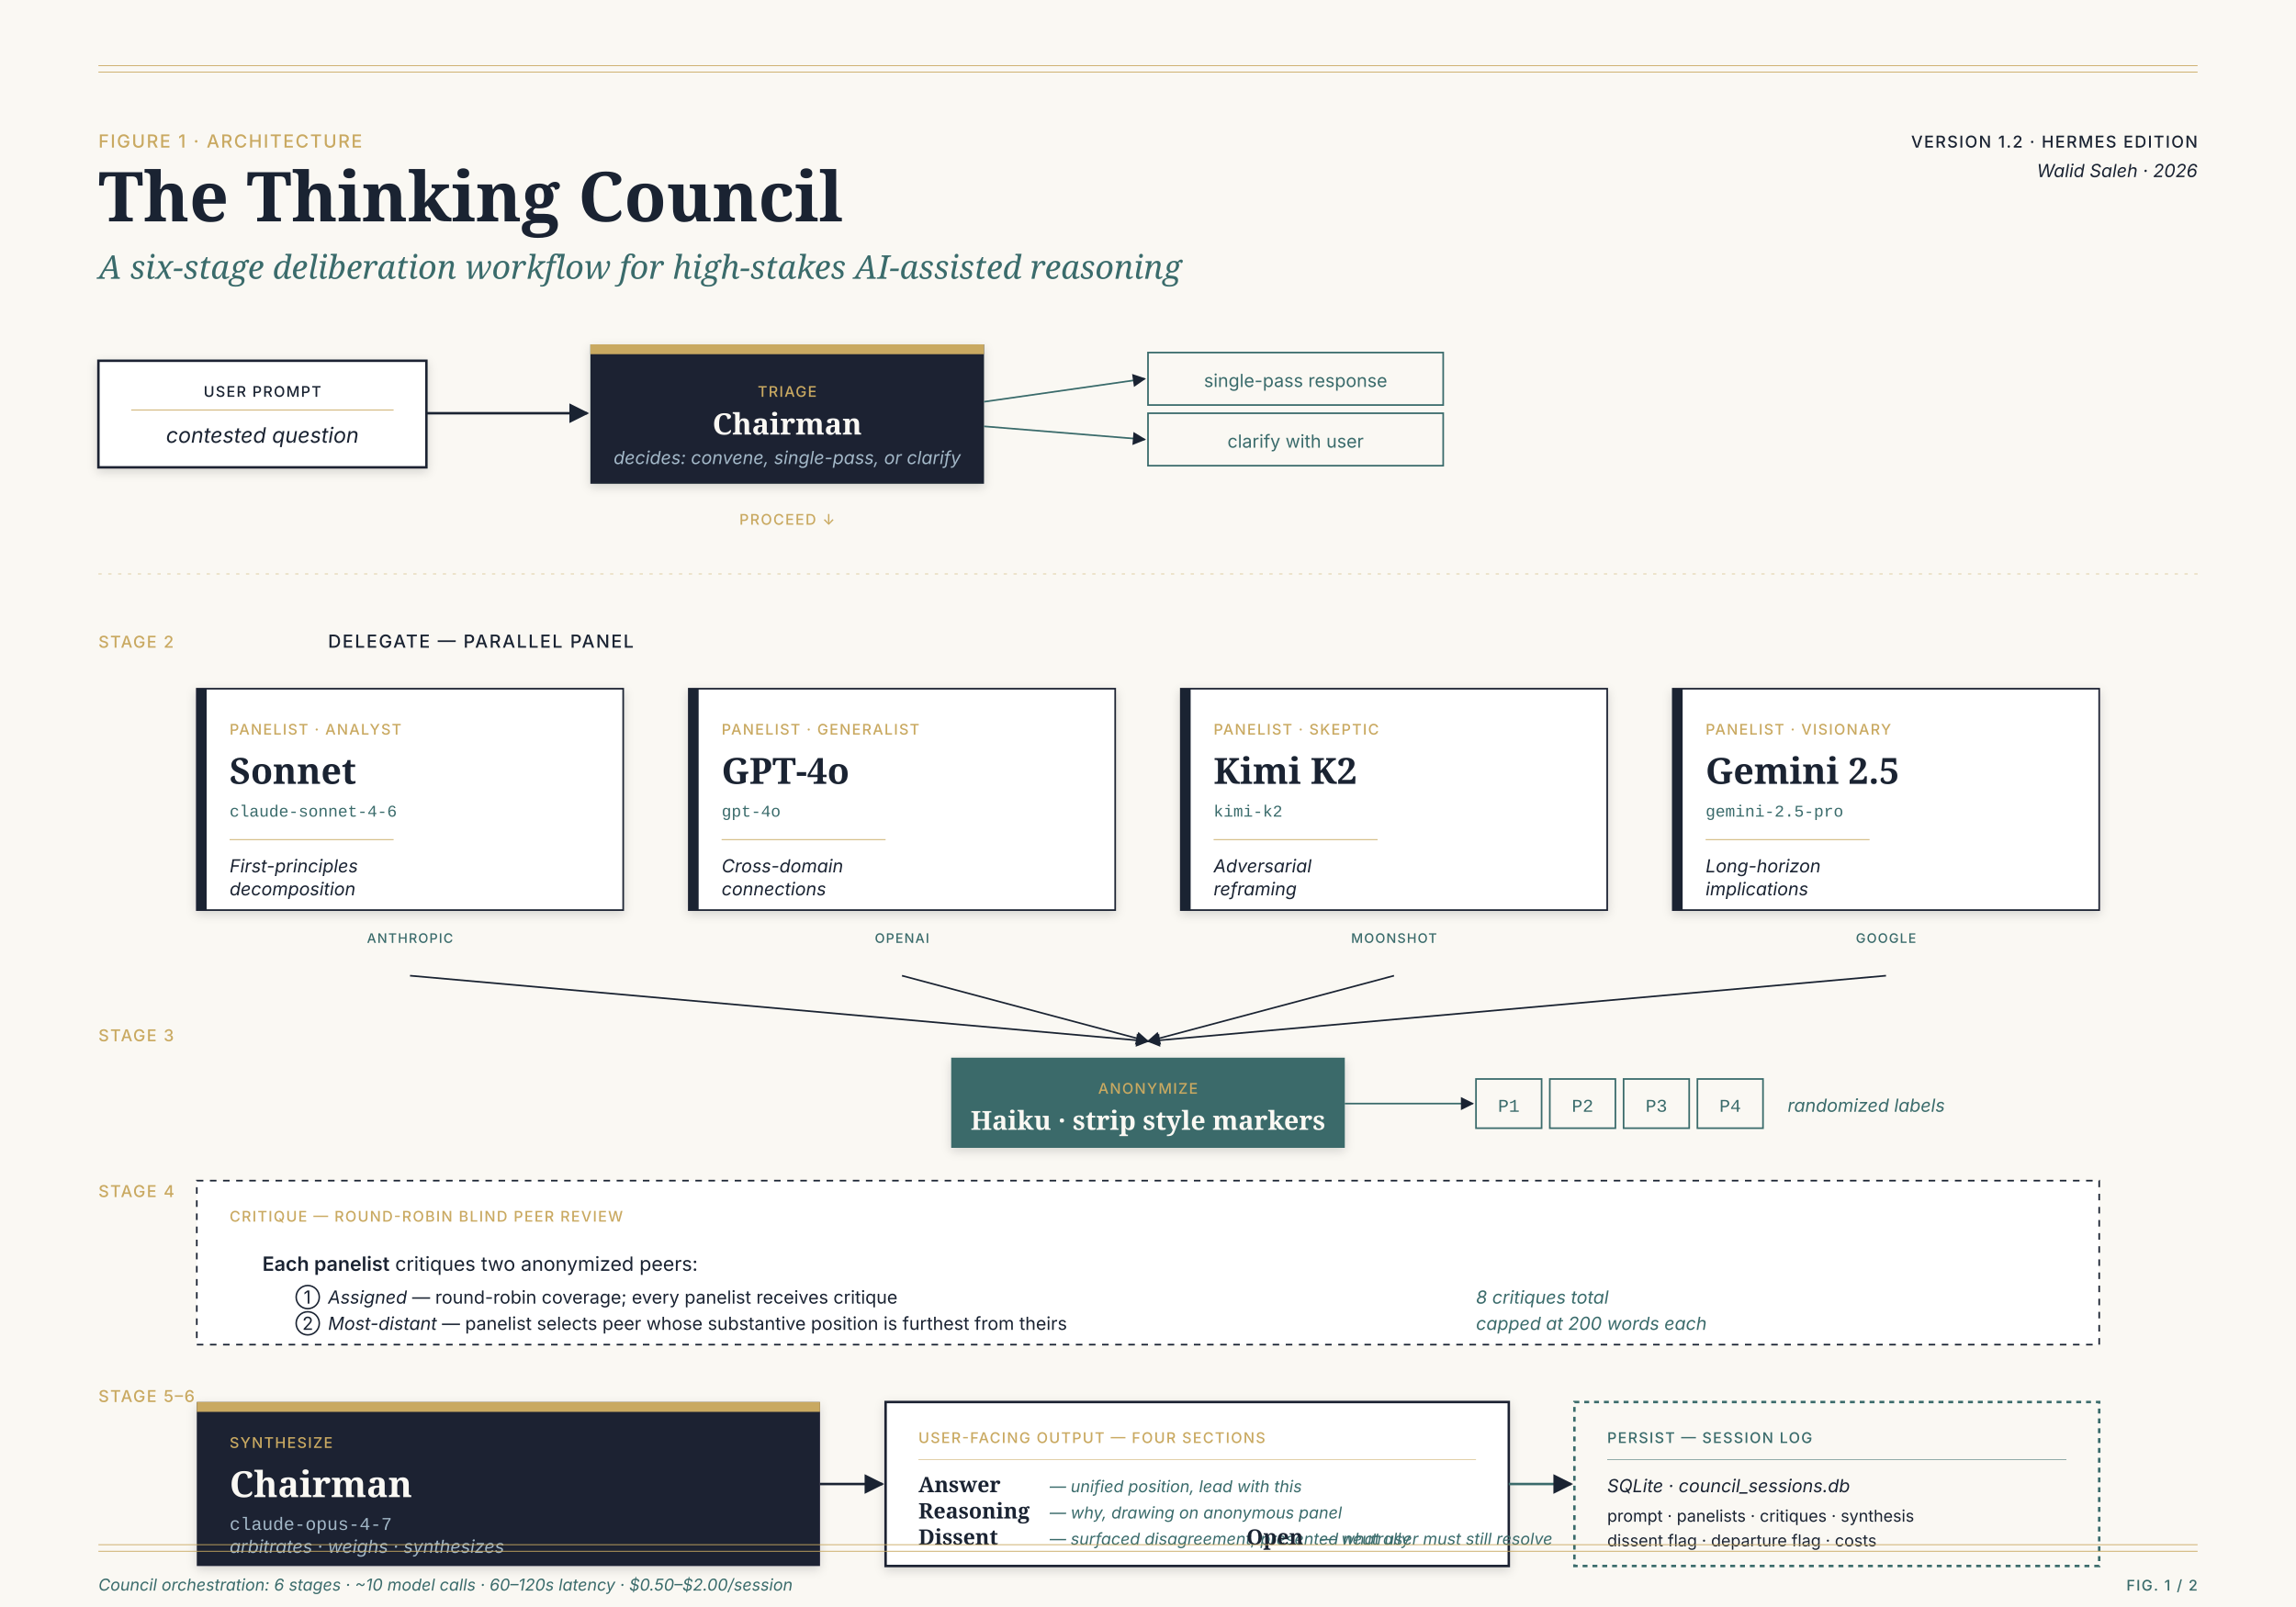
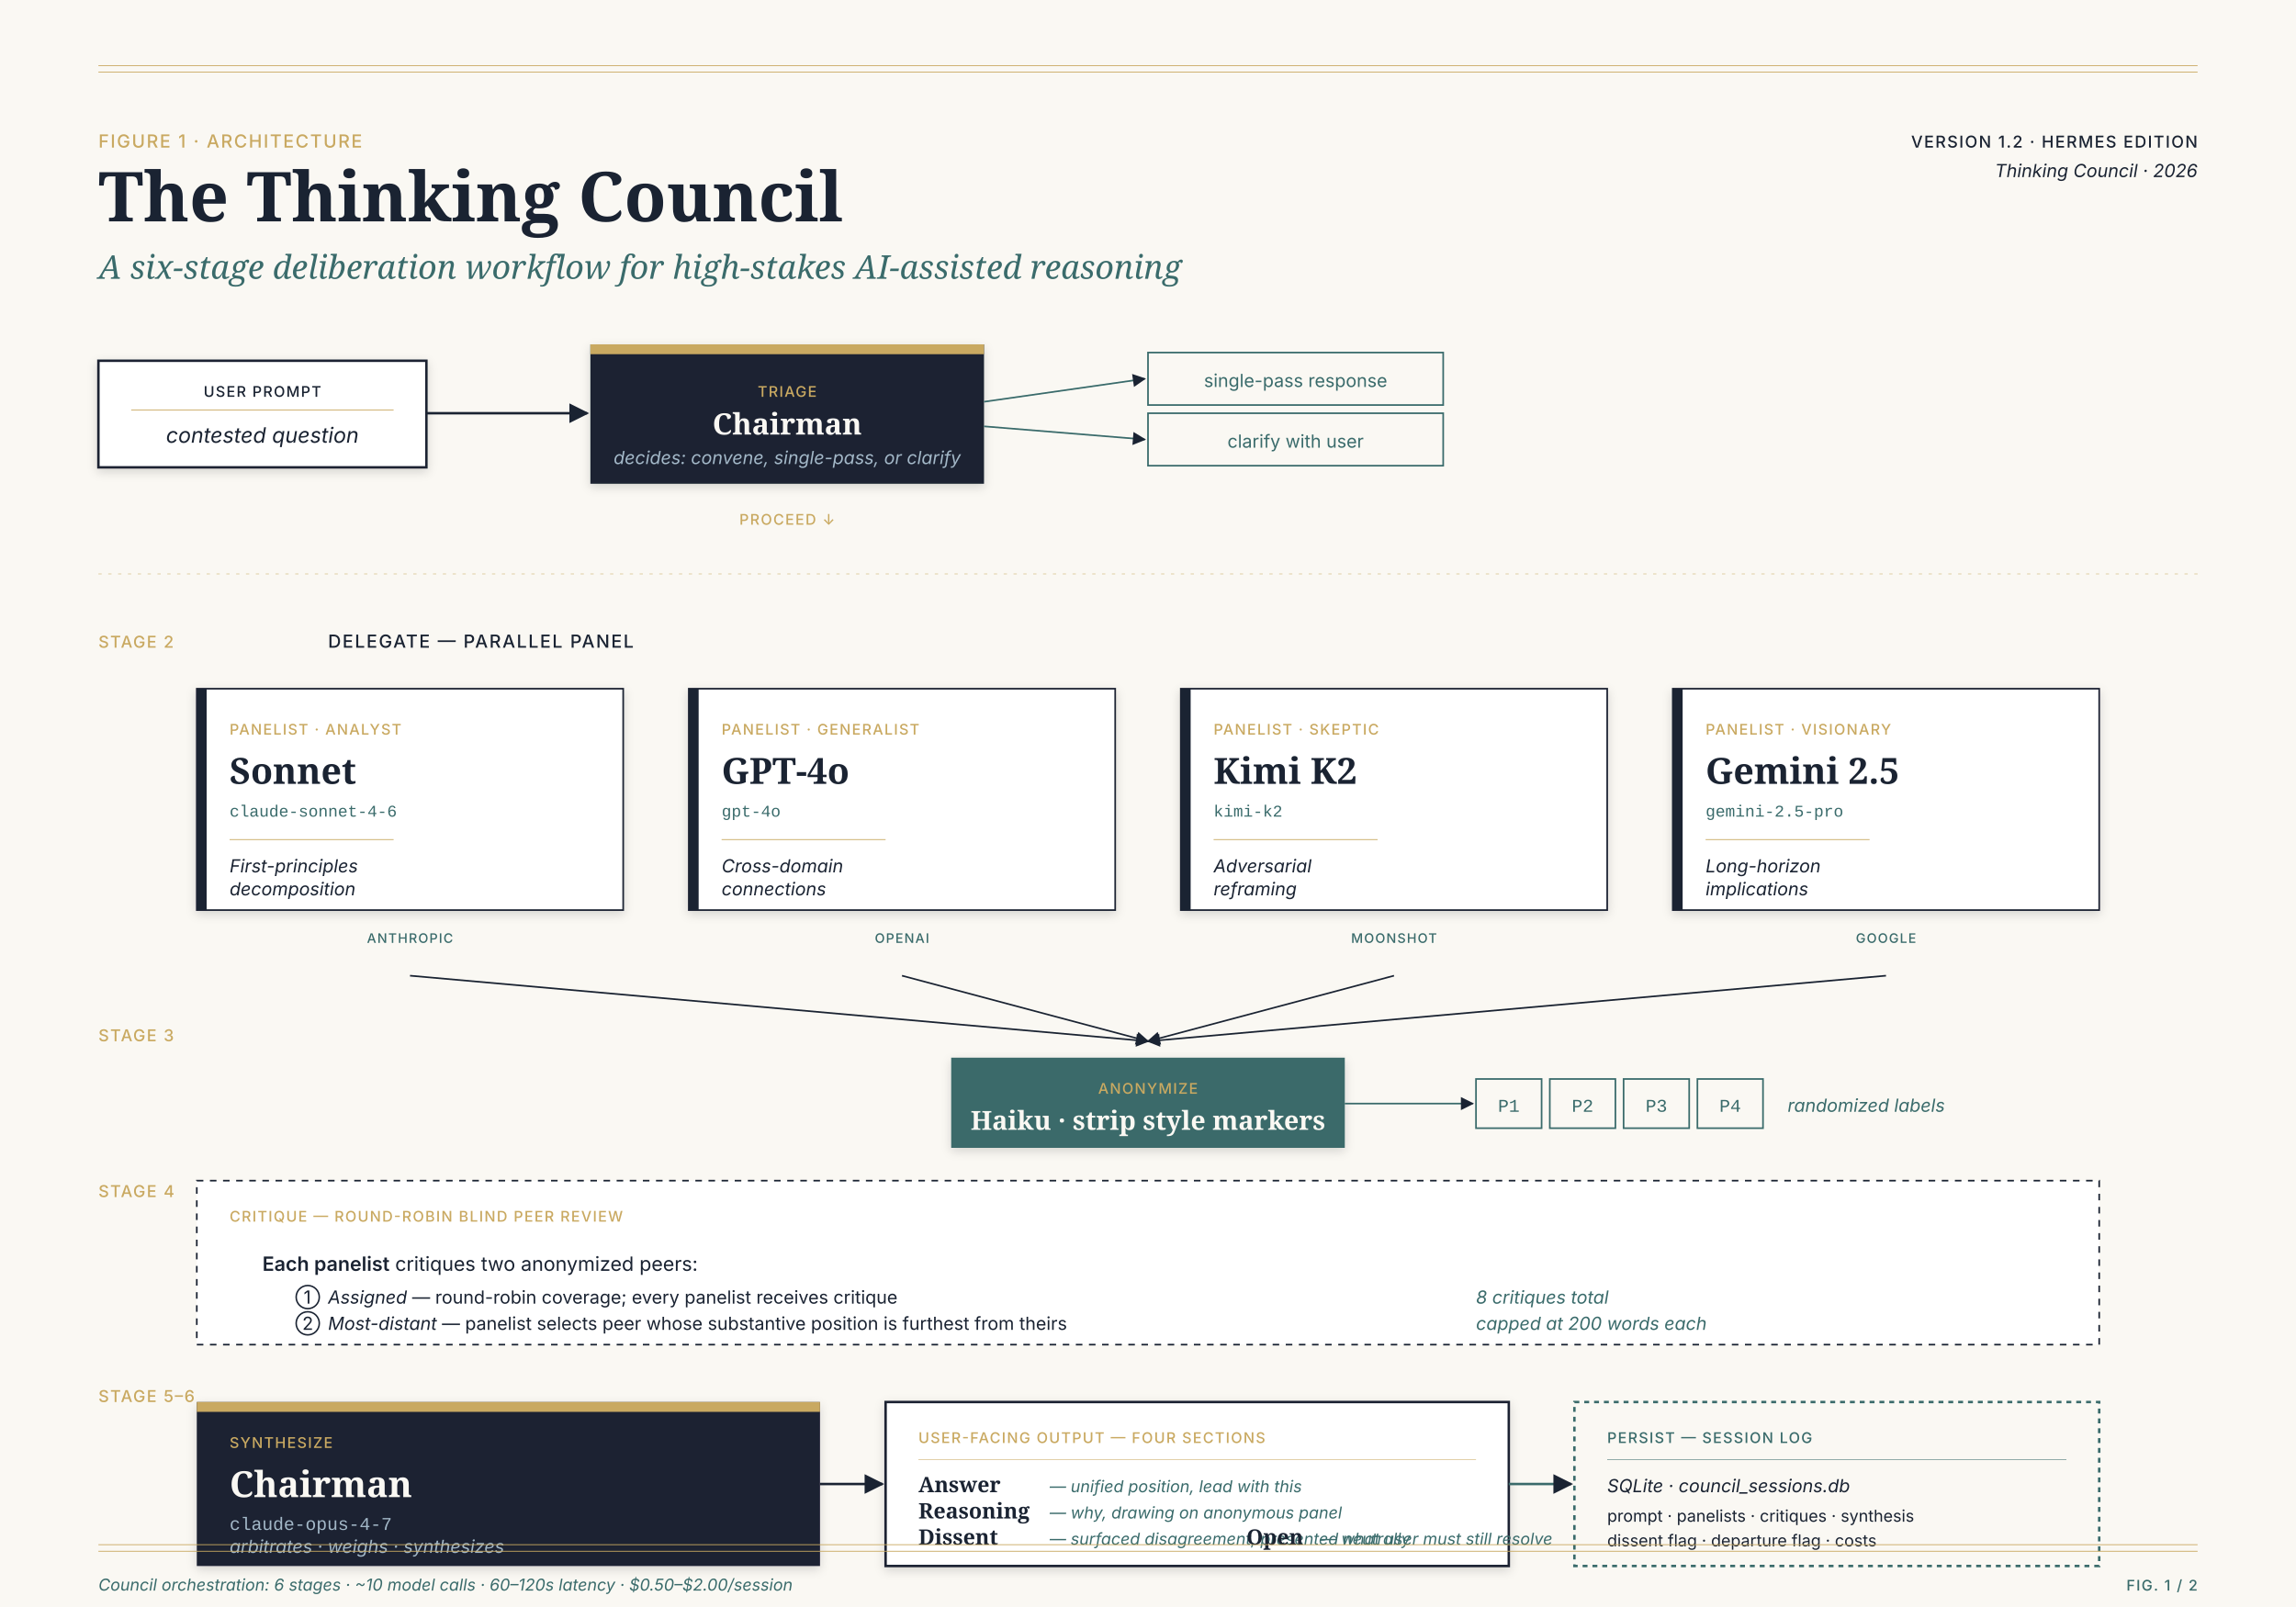
<svg xmlns="http://www.w3.org/2000/svg" viewBox="0 0 1400 980" font-family="'Cormorant Garamond', 'EB Garamond', Georgia, serif">
  <defs>
    <style>
      .title { font-family: 'Cormorant Garamond', 'EB Garamond', Georgia, serif; font-weight: 600; }
      .subtitle { font-family: 'Cormorant Garamond', 'EB Garamond', Georgia, serif; font-style: italic; }
      .body { font-family: 'Inter', 'Helvetica Neue', sans-serif; }
      .mono { font-family: 'JetBrains Mono', 'Courier New', monospace; }
      .label { font-family: 'Inter', 'Helvetica Neue', sans-serif; font-weight: 500; letter-spacing: 0.08em; text-transform: uppercase; }
    </style>
    <filter id="card-shadow" x="-20%" y="-20%" width="140%" height="140%">
      <feGaussianBlur in="SourceAlpha" stdDeviation="3" />
      <feOffset dx="0" dy="2" result="offsetblur" />
      <feComponentTransfer>
        <feFuncA type="linear" slope="0.15" />
      </feComponentTransfer>
      <feMerge>
        <feMergeNode />
        <feMergeNode in="SourceGraphic" />
      </feMerge>
    </filter>
    <marker id="arrow" viewBox="0 0 10 10" refX="9" refY="5" markerWidth="8" markerHeight="8" orient="auto">
      <path d="M 0 0 L 10 5 L 0 10 z" fill="#1a2332" />
    </marker>
    <marker id="arrow-gold" viewBox="0 0 10 10" refX="9" refY="5" markerWidth="8" markerHeight="8" orient="auto">
      <path d="M 0 0 L 10 5 L 0 10 z" fill="#c9a961" />
    </marker>
  </defs>
  <rect width="1400" height="980" fill="#faf8f3" />
  <line x1="60" y1="40" x2="1340" y2="40" stroke="#c9a961" stroke-width="0.5" />
  <line x1="60" y1="44" x2="1340" y2="44" stroke="#c9a961" stroke-width="0.5" />
  <text x="60" y="90" class="label" font-size="11" fill="#c9a961" letter-spacing="0.2em">FIGURE 1 · ARCHITECTURE</text>
  <text x="60" y="135" class="title" font-size="42" fill="#1a2332">The Thinking Council</text>
  <text x="60" y="170" class="subtitle" font-size="20" fill="#3a6b6b">A six-stage deliberation workflow for high-stakes AI-assisted reasoning</text>
  <text x="1340" y="90" class="label" font-size="10" fill="#1a2332" text-anchor="end" letter-spacing="0.15em">VERSION 1.2 · HERMES EDITION</text>
-   <text x="1340" y="108" class="body" font-size="11" fill="#1a2332" text-anchor="end" font-style="italic">Walid Saleh · 2026</text>
+   <text x="1340" y="108" class="body" font-size="11" fill="#1a2332" text-anchor="end" font-style="italic">Thinking Council · 2026</text>
  <text x="60" y="245" class="label" font-size="10" fill="#c9a961" letter-spacing="0.2em">STAGE 1</text>
  <text x="60" y="395" class="label" font-size="10" fill="#c9a961" letter-spacing="0.2em">STAGE 2</text>
  <text x="60" y="635" class="label" font-size="10" fill="#c9a961" letter-spacing="0.2em">STAGE 3</text>
  <text x="60" y="730" class="label" font-size="10" fill="#c9a961" letter-spacing="0.2em">STAGE 4</text>
  <text x="60" y="855" class="label" font-size="10" fill="#c9a961" letter-spacing="0.2em">STAGE 5–6</text>
  <g transform="translate(60, 220)">
    <rect x="0" y="0" width="200" height="65" fill="#ffffff" stroke="#1a2332" stroke-width="1.5" filter="url(#card-shadow)" />
    <text x="100" y="22" class="label" font-size="9" fill="#1a2332" text-anchor="middle">USER PROMPT</text>
    <line x1="20" y1="30" x2="180" y2="30" stroke="#c9a961" stroke-width="0.5" />
    <text x="100" y="50" class="body" font-size="13" fill="#1a2332" text-anchor="middle" font-style="italic">contested question</text>
  </g>
  <g transform="translate(360, 210)">
    <rect x="0" y="0" width="240" height="85" fill="#1a2332" filter="url(#card-shadow)" />
    <rect x="0" y="0" width="240" height="6" fill="#c9a961" />
    <text x="120" y="32" class="label" font-size="9" fill="#c9a961" text-anchor="middle">TRIAGE</text>
    <text x="120" y="55" class="title" font-size="18" fill="#faf8f3" text-anchor="middle">Chairman</text>
    <text x="120" y="73" class="body" font-size="11" fill="#a3b8c8" text-anchor="middle" font-style="italic">decides: convene, single-pass, or clarify</text>
  </g>
  <g transform="translate(700, 215)">
    <rect x="0" y="0" width="180" height="32" fill="#faf8f3" stroke="#3a6b6b" stroke-width="1" />
    <text x="90" y="21" class="body" font-size="11" fill="#3a6b6b" text-anchor="middle">single-pass response</text>
  </g>
  <g transform="translate(700, 252)">
    <rect x="0" y="0" width="180" height="32" fill="#faf8f3" stroke="#3a6b6b" stroke-width="1" />
    <text x="90" y="21" class="body" font-size="11" fill="#3a6b6b" text-anchor="middle">clarify with user</text>
  </g>
  <line x1="260" y1="252" x2="358" y2="252" stroke="#1a2332" stroke-width="1.5" marker-end="url(#arrow)" />
  <line x1="600" y1="245" x2="698" y2="231" stroke="#3a6b6b" stroke-width="1" marker-end="url(#arrow)" />
  <line x1="600" y1="260" x2="698" y2="268" stroke="#3a6b6b" stroke-width="1" marker-end="url(#arrow)" />
  <text x="480" y="320" class="label" font-size="9" fill="#c9a961" text-anchor="middle">PROCEED ↓</text>
  <line x1="60" y1="350" x2="1340" y2="350" stroke="#c9a961" stroke-width="0.3" stroke-dasharray="2,4" />
  <text x="200" y="395" class="label" font-size="11" fill="#1a2332" letter-spacing="0.15em">DELEGATE — PARALLEL PANEL</text>
  <g transform="translate(120, 420)">
    <rect x="0" y="0" width="260" height="135" fill="#ffffff" stroke="#1a2332" stroke-width="1" filter="url(#card-shadow)" />
    <rect x="0" y="0" width="6" height="135" fill="#1a2332" />
    <text x="20" y="28" class="label" font-size="9" fill="#c9a961">PANELIST · ANALYST</text>
    <text x="20" y="58" class="title" font-size="22" fill="#1a2332">Sonnet</text>
    <text x="20" y="78" class="mono" font-size="10" fill="#3a6b6b">claude-sonnet-4-6</text>
    <line x1="20" y1="92" x2="120" y2="92" stroke="#c9a961" stroke-width="0.5" />
    <text x="20" y="112" class="body" font-size="11" fill="#1a2332" font-style="italic">First-principles</text>
    <text x="20" y="126" class="body" font-size="11" fill="#1a2332" font-style="italic">decomposition</text>
  </g>
  <g transform="translate(420, 420)">
    <rect x="0" y="0" width="260" height="135" fill="#ffffff" stroke="#1a2332" stroke-width="1" filter="url(#card-shadow)" />
    <rect x="0" y="0" width="6" height="135" fill="#1a2332" />
    <text x="20" y="28" class="label" font-size="9" fill="#c9a961">PANELIST · GENERALIST</text>
    <text x="20" y="58" class="title" font-size="22" fill="#1a2332">GPT-4o</text>
    <text x="20" y="78" class="mono" font-size="10" fill="#3a6b6b">gpt-4o</text>
    <line x1="20" y1="92" x2="120" y2="92" stroke="#c9a961" stroke-width="0.5" />
    <text x="20" y="112" class="body" font-size="11" fill="#1a2332" font-style="italic">Cross-domain</text>
    <text x="20" y="126" class="body" font-size="11" fill="#1a2332" font-style="italic">connections</text>
  </g>
  <g transform="translate(720, 420)">
    <rect x="0" y="0" width="260" height="135" fill="#ffffff" stroke="#1a2332" stroke-width="1" filter="url(#card-shadow)" />
    <rect x="0" y="0" width="6" height="135" fill="#1a2332" />
    <text x="20" y="28" class="label" font-size="9" fill="#c9a961">PANELIST · SKEPTIC</text>
    <text x="20" y="58" class="title" font-size="22" fill="#1a2332">Kimi K2</text>
    <text x="20" y="78" class="mono" font-size="10" fill="#3a6b6b">kimi-k2</text>
    <line x1="20" y1="92" x2="120" y2="92" stroke="#c9a961" stroke-width="0.5" />
    <text x="20" y="112" class="body" font-size="11" fill="#1a2332" font-style="italic">Adversarial</text>
    <text x="20" y="126" class="body" font-size="11" fill="#1a2332" font-style="italic">reframing</text>
  </g>
  <g transform="translate(1020, 420)">
    <rect x="0" y="0" width="260" height="135" fill="#ffffff" stroke="#1a2332" stroke-width="1" filter="url(#card-shadow)" />
    <rect x="0" y="0" width="6" height="135" fill="#1a2332" />
    <text x="20" y="28" class="label" font-size="9" fill="#c9a961">PANELIST · VISIONARY</text>
    <text x="20" y="58" class="title" font-size="22" fill="#1a2332">Gemini 2.5</text>
    <text x="20" y="78" class="mono" font-size="10" fill="#3a6b6b">gemini-2.5-pro</text>
    <line x1="20" y1="92" x2="120" y2="92" stroke="#c9a961" stroke-width="0.5" />
    <text x="20" y="112" class="body" font-size="11" fill="#1a2332" font-style="italic">Long-horizon</text>
    <text x="20" y="126" class="body" font-size="11" fill="#1a2332" font-style="italic">implications</text>
  </g>
  <text x="250" y="575" class="label" font-size="8" fill="#3a6b6b" text-anchor="middle" letter-spacing="0.15em">ANTHROPIC</text>
  <text x="550" y="575" class="label" font-size="8" fill="#3a6b6b" text-anchor="middle" letter-spacing="0.15em">OPENAI</text>
  <text x="850" y="575" class="label" font-size="8" fill="#3a6b6b" text-anchor="middle" letter-spacing="0.15em">MOONSHOT</text>
  <text x="1150" y="575" class="label" font-size="8" fill="#3a6b6b" text-anchor="middle" letter-spacing="0.15em">GOOGLE</text>
  <line x1="250" y1="595" x2="700" y2="635" stroke="#1a2332" stroke-width="1" marker-end="url(#arrow)" />
  <line x1="550" y1="595" x2="700" y2="635" stroke="#1a2332" stroke-width="1" marker-end="url(#arrow)" />
  <line x1="850" y1="595" x2="700" y2="635" stroke="#1a2332" stroke-width="1" marker-end="url(#arrow)" />
  <line x1="1150" y1="595" x2="700" y2="635" stroke="#1a2332" stroke-width="1" marker-end="url(#arrow)" />
  <g transform="translate(580, 645)">
    <rect x="0" y="0" width="240" height="55" fill="#3a6b6b" filter="url(#card-shadow)" />
    <text x="120" y="22" class="label" font-size="9" fill="#c9a961" text-anchor="middle">ANONYMIZE</text>
    <text x="120" y="44" class="title" font-size="16" fill="#faf8f3" text-anchor="middle">Haiku · strip style markers</text>
  </g>
  <g transform="translate(900, 658)">
    <rect x="0" y="0" width="40" height="30" fill="#faf8f3" stroke="#3a6b6b" />
    <text x="20" y="20" class="mono" font-size="11" fill="#3a6b6b" text-anchor="middle">P1</text>
  </g>
  <g transform="translate(945, 658)">
    <rect x="0" y="0" width="40" height="30" fill="#faf8f3" stroke="#3a6b6b" />
    <text x="20" y="20" class="mono" font-size="11" fill="#3a6b6b" text-anchor="middle">P2</text>
  </g>
  <g transform="translate(990, 658)">
    <rect x="0" y="0" width="40" height="30" fill="#faf8f3" stroke="#3a6b6b" />
    <text x="20" y="20" class="mono" font-size="11" fill="#3a6b6b" text-anchor="middle">P3</text>
  </g>
  <g transform="translate(1035, 658)">
    <rect x="0" y="0" width="40" height="30" fill="#faf8f3" stroke="#3a6b6b" />
    <text x="20" y="20" class="mono" font-size="11" fill="#3a6b6b" text-anchor="middle">P4</text>
  </g>
  <text x="1090" y="678" class="body" font-size="11" fill="#3a6b6b" font-style="italic">randomized labels</text>
  <line x1="820" y1="673" x2="898" y2="673" stroke="#3a6b6b" stroke-width="1" marker-end="url(#arrow)" />
  <g transform="translate(120, 720)">
    <rect x="0" y="0" width="1160" height="100" fill="#ffffff" stroke="#1a2332" stroke-width="1" stroke-dasharray="4,4" />
    <text x="20" y="25" class="label" font-size="9" fill="#c9a961">CRITIQUE — ROUND-ROBIN BLIND PEER REVIEW</text>
    <text x="40" y="55" class="body" font-size="12" fill="#1a2332">
      <tspan font-weight="600">Each panelist</tspan> critiques two anonymized peers:</text>
    <text x="60" y="75" class="body" font-size="11" fill="#1a2332">①</text>
    <text x="80" y="75" class="body" font-size="11" fill="#1a2332">
      <tspan font-style="italic">Assigned</tspan> — round-robin coverage; every panelist receives critique</text>
    <text x="60" y="91" class="body" font-size="11" fill="#1a2332">②</text>
    <text x="80" y="91" class="body" font-size="11" fill="#1a2332">
      <tspan font-style="italic">Most-distant</tspan> — panelist selects peer whose substantive position is furthest from theirs</text>
    <text x="780" y="75" class="body" font-size="11" fill="#3a6b6b" font-style="italic">8 critiques total</text>
    <text x="780" y="91" class="body" font-size="11" fill="#3a6b6b" font-style="italic">capped at 200 words each</text>
  </g>
  <g transform="translate(120, 855)">
    <rect x="0" y="0" width="380" height="100" fill="#1a2332" filter="url(#card-shadow)" />
    <rect x="0" y="0" width="380" height="6" fill="#c9a961" />
    <text x="20" y="28" class="label" font-size="9" fill="#c9a961">SYNTHESIZE</text>
    <text x="20" y="58" class="title" font-size="22" fill="#faf8f3">Chairman</text>
    <text x="20" y="78" class="mono" font-size="11" fill="#a3b8c8">claude-opus-4-7</text>
    <text x="20" y="92" class="body" font-size="11" fill="#a3b8c8" font-style="italic">arbitrates · weighs · synthesizes</text>
  </g>
  <g transform="translate(540, 855)">
    <rect x="0" y="0" width="380" height="100" fill="#ffffff" stroke="#1a2332" stroke-width="1.5" filter="url(#card-shadow)" />
    <text x="20" y="25" class="label" font-size="9" fill="#c9a961">USER-FACING OUTPUT — FOUR SECTIONS</text>
    <line x1="20" y1="35" x2="360" y2="35" stroke="#c9a961" stroke-width="0.3" />
    <text x="20" y="55" class="title" font-size="13" fill="#1a2332">Answer</text>
    <text x="100" y="55" class="body" font-size="10" fill="#3a6b6b" font-style="italic">— unified position, lead with this</text>
    <text x="20" y="71" class="title" font-size="13" fill="#1a2332">Reasoning</text>
    <text x="100" y="71" class="body" font-size="10" fill="#3a6b6b" font-style="italic">— why, drawing on anonymous panel</text>
    <text x="20" y="87" class="title" font-size="13" fill="#1a2332">Dissent</text>
    <text x="100" y="87" class="body" font-size="10" fill="#3a6b6b" font-style="italic">— surfaced disagreement, presented neutrally</text>
    <text x="220" y="87" class="title" font-size="13" fill="#1a2332">Open</text>
    <text x="265" y="87" class="body" font-size="10" fill="#3a6b6b" font-style="italic">— what user must still resolve</text>
  </g>
  <g transform="translate(960, 855)">
    <rect x="0" y="0" width="320" height="100" fill="#faf8f3" stroke="#3a6b6b" stroke-width="1.5" stroke-dasharray="3,3" />
    <text x="20" y="25" class="label" font-size="9" fill="#3a6b6b">PERSIST — SESSION LOG</text>
    <line x1="20" y1="35" x2="300" y2="35" stroke="#3a6b6b" stroke-width="0.3" />
    <text x="20" y="55" class="body" font-size="11" fill="#1a2332" font-style="italic">SQLite · council_sessions.db</text>
    <text x="20" y="73" class="body" font-size="10" fill="#1a2332">prompt · panelists · critiques · synthesis</text>
    <text x="20" y="88" class="body" font-size="10" fill="#1a2332">dissent flag · departure flag · costs</text>
  </g>
  <line x1="500" y1="905" x2="538" y2="905" stroke="#1a2332" stroke-width="1.5" marker-end="url(#arrow)" />
  <line x1="920" y1="905" x2="958" y2="905" stroke="#3a6b6b" stroke-width="1.5" marker-end="url(#arrow)" />
  <line x1="60" y1="942" x2="1340" y2="942" stroke="#c9a961" stroke-width="0.5" />
  <line x1="60" y1="946" x2="1340" y2="946" stroke="#c9a961" stroke-width="0.5" />
  <text x="60" y="970" class="body" font-size="10" fill="#3a6b6b" font-style="italic">Council orchestration: 6 stages · ~10 model calls · 60–120s latency · $0.50–$2.00/session</text>
  <text x="1340" y="970" class="label" font-size="9" fill="#3a6b6b" text-anchor="end" letter-spacing="0.15em">FIG. 1 / 2</text>
</svg>
